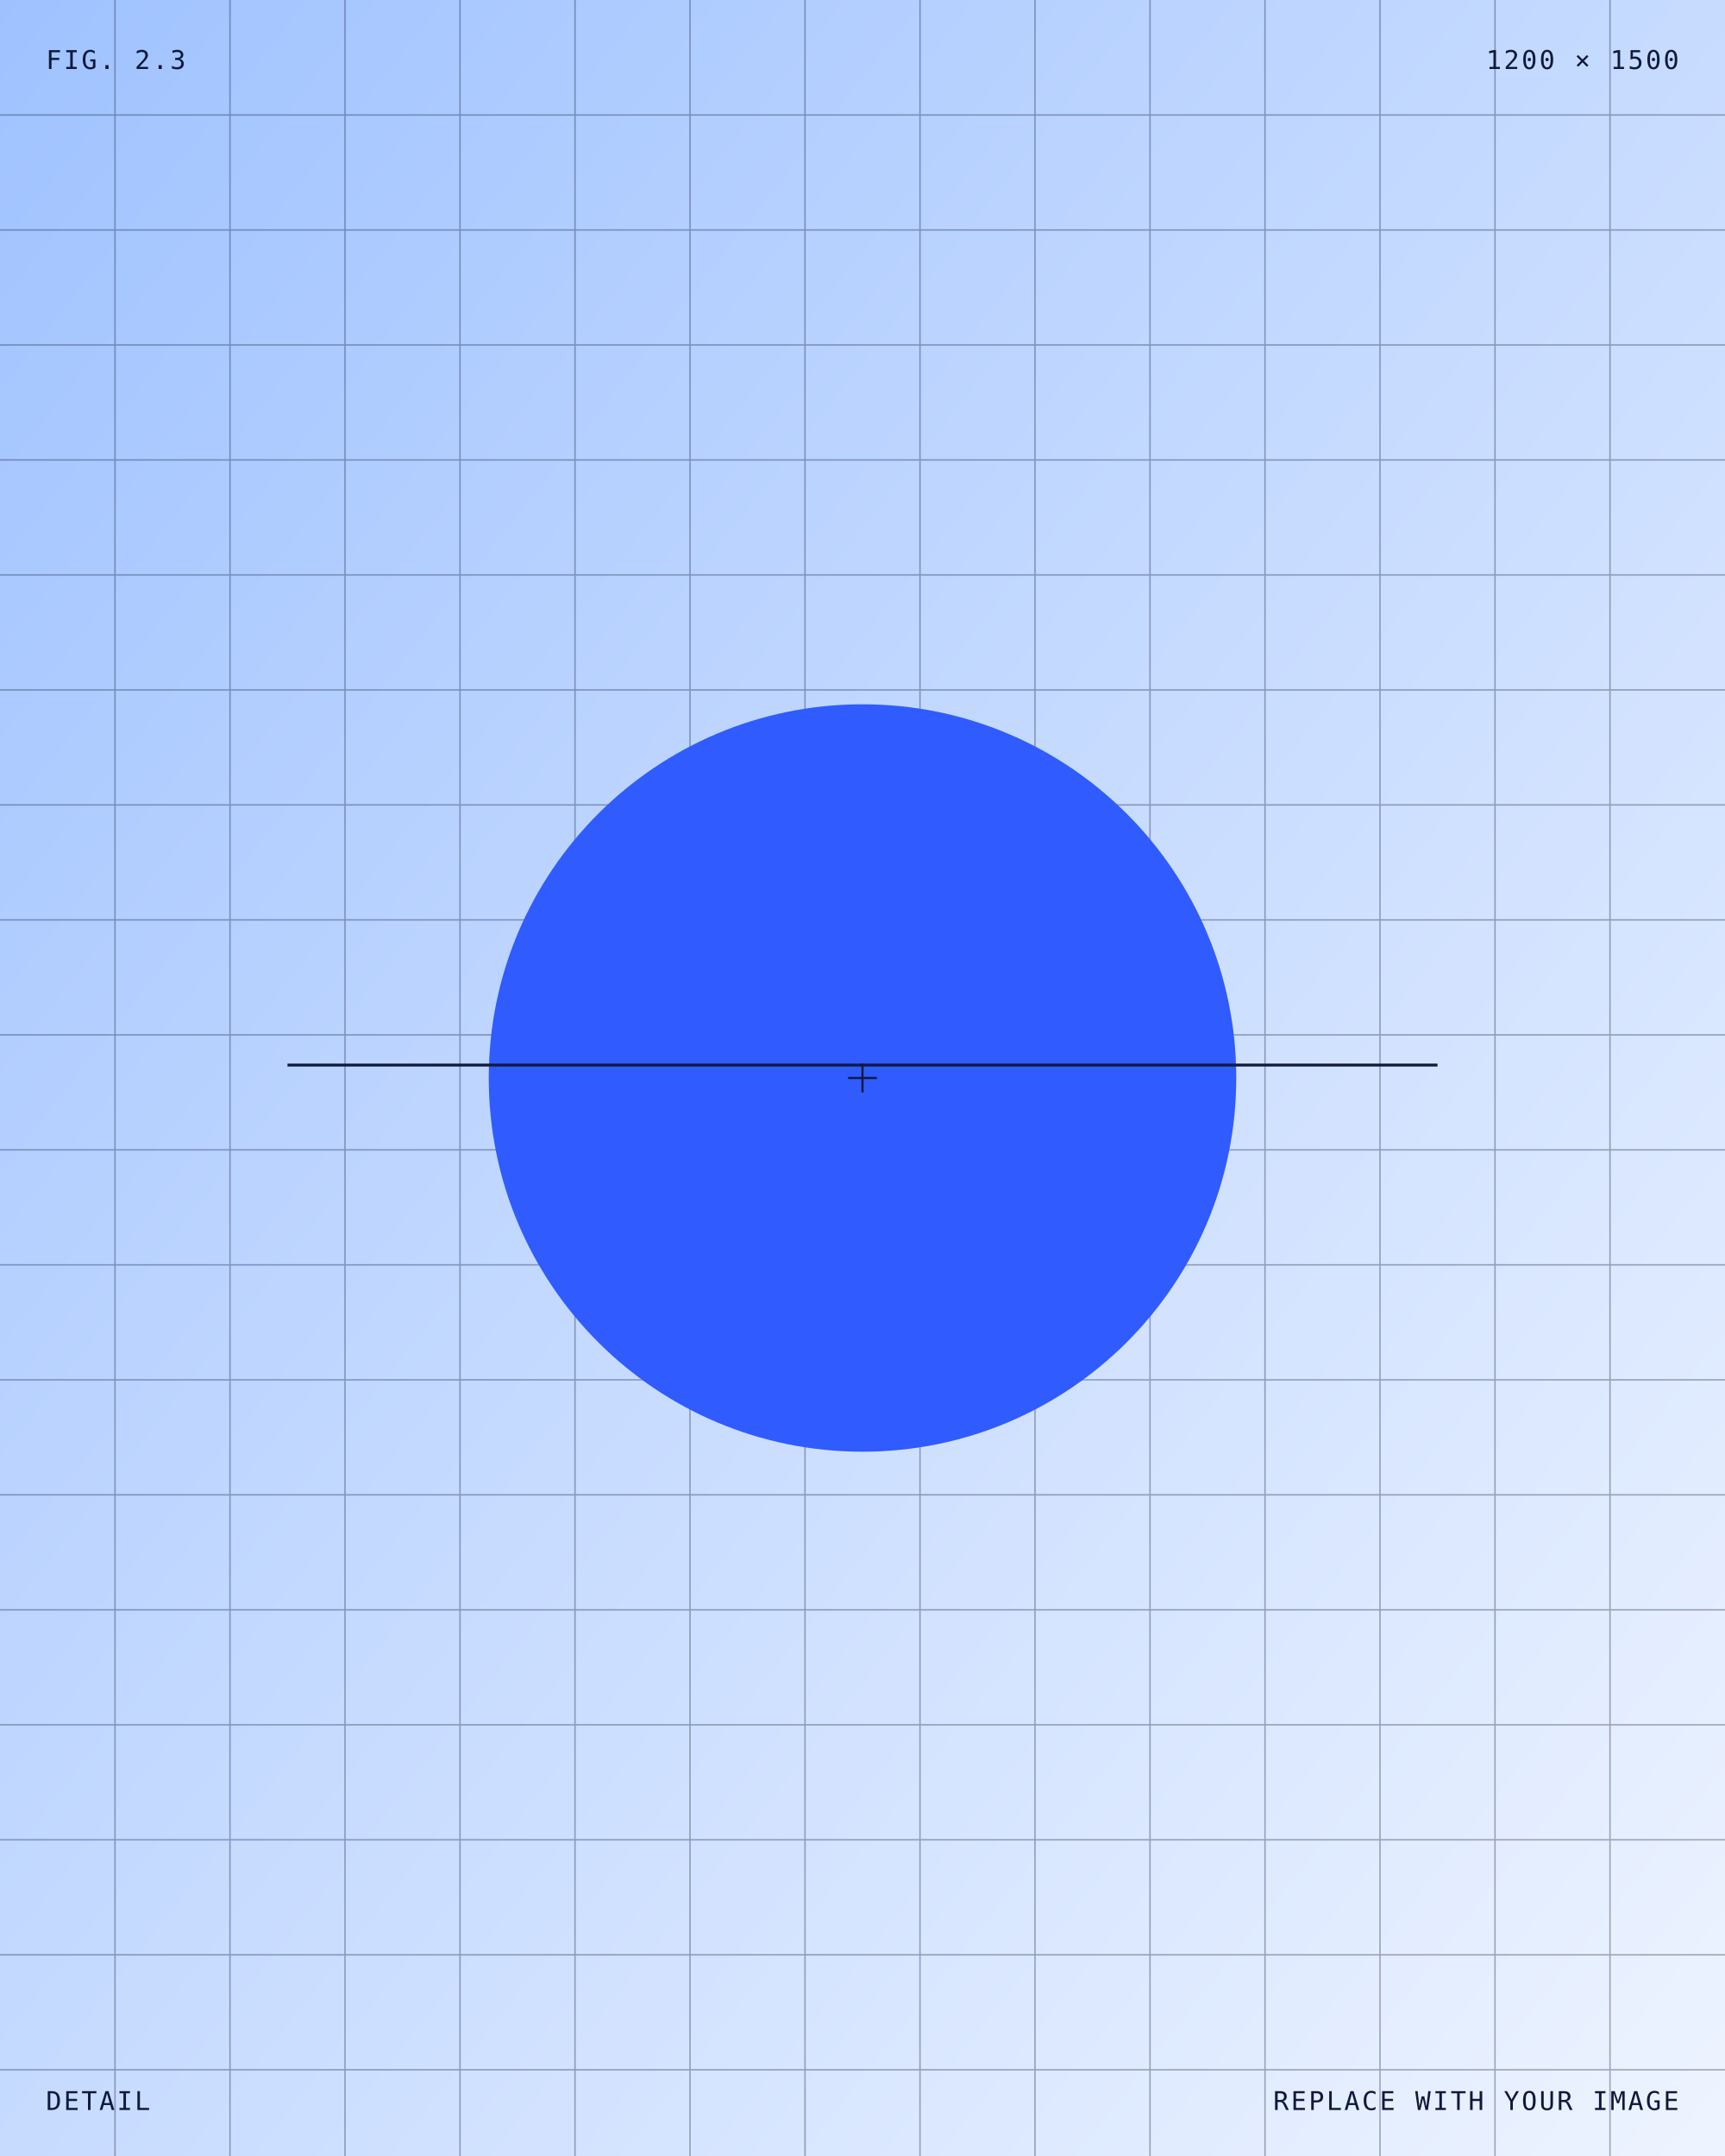
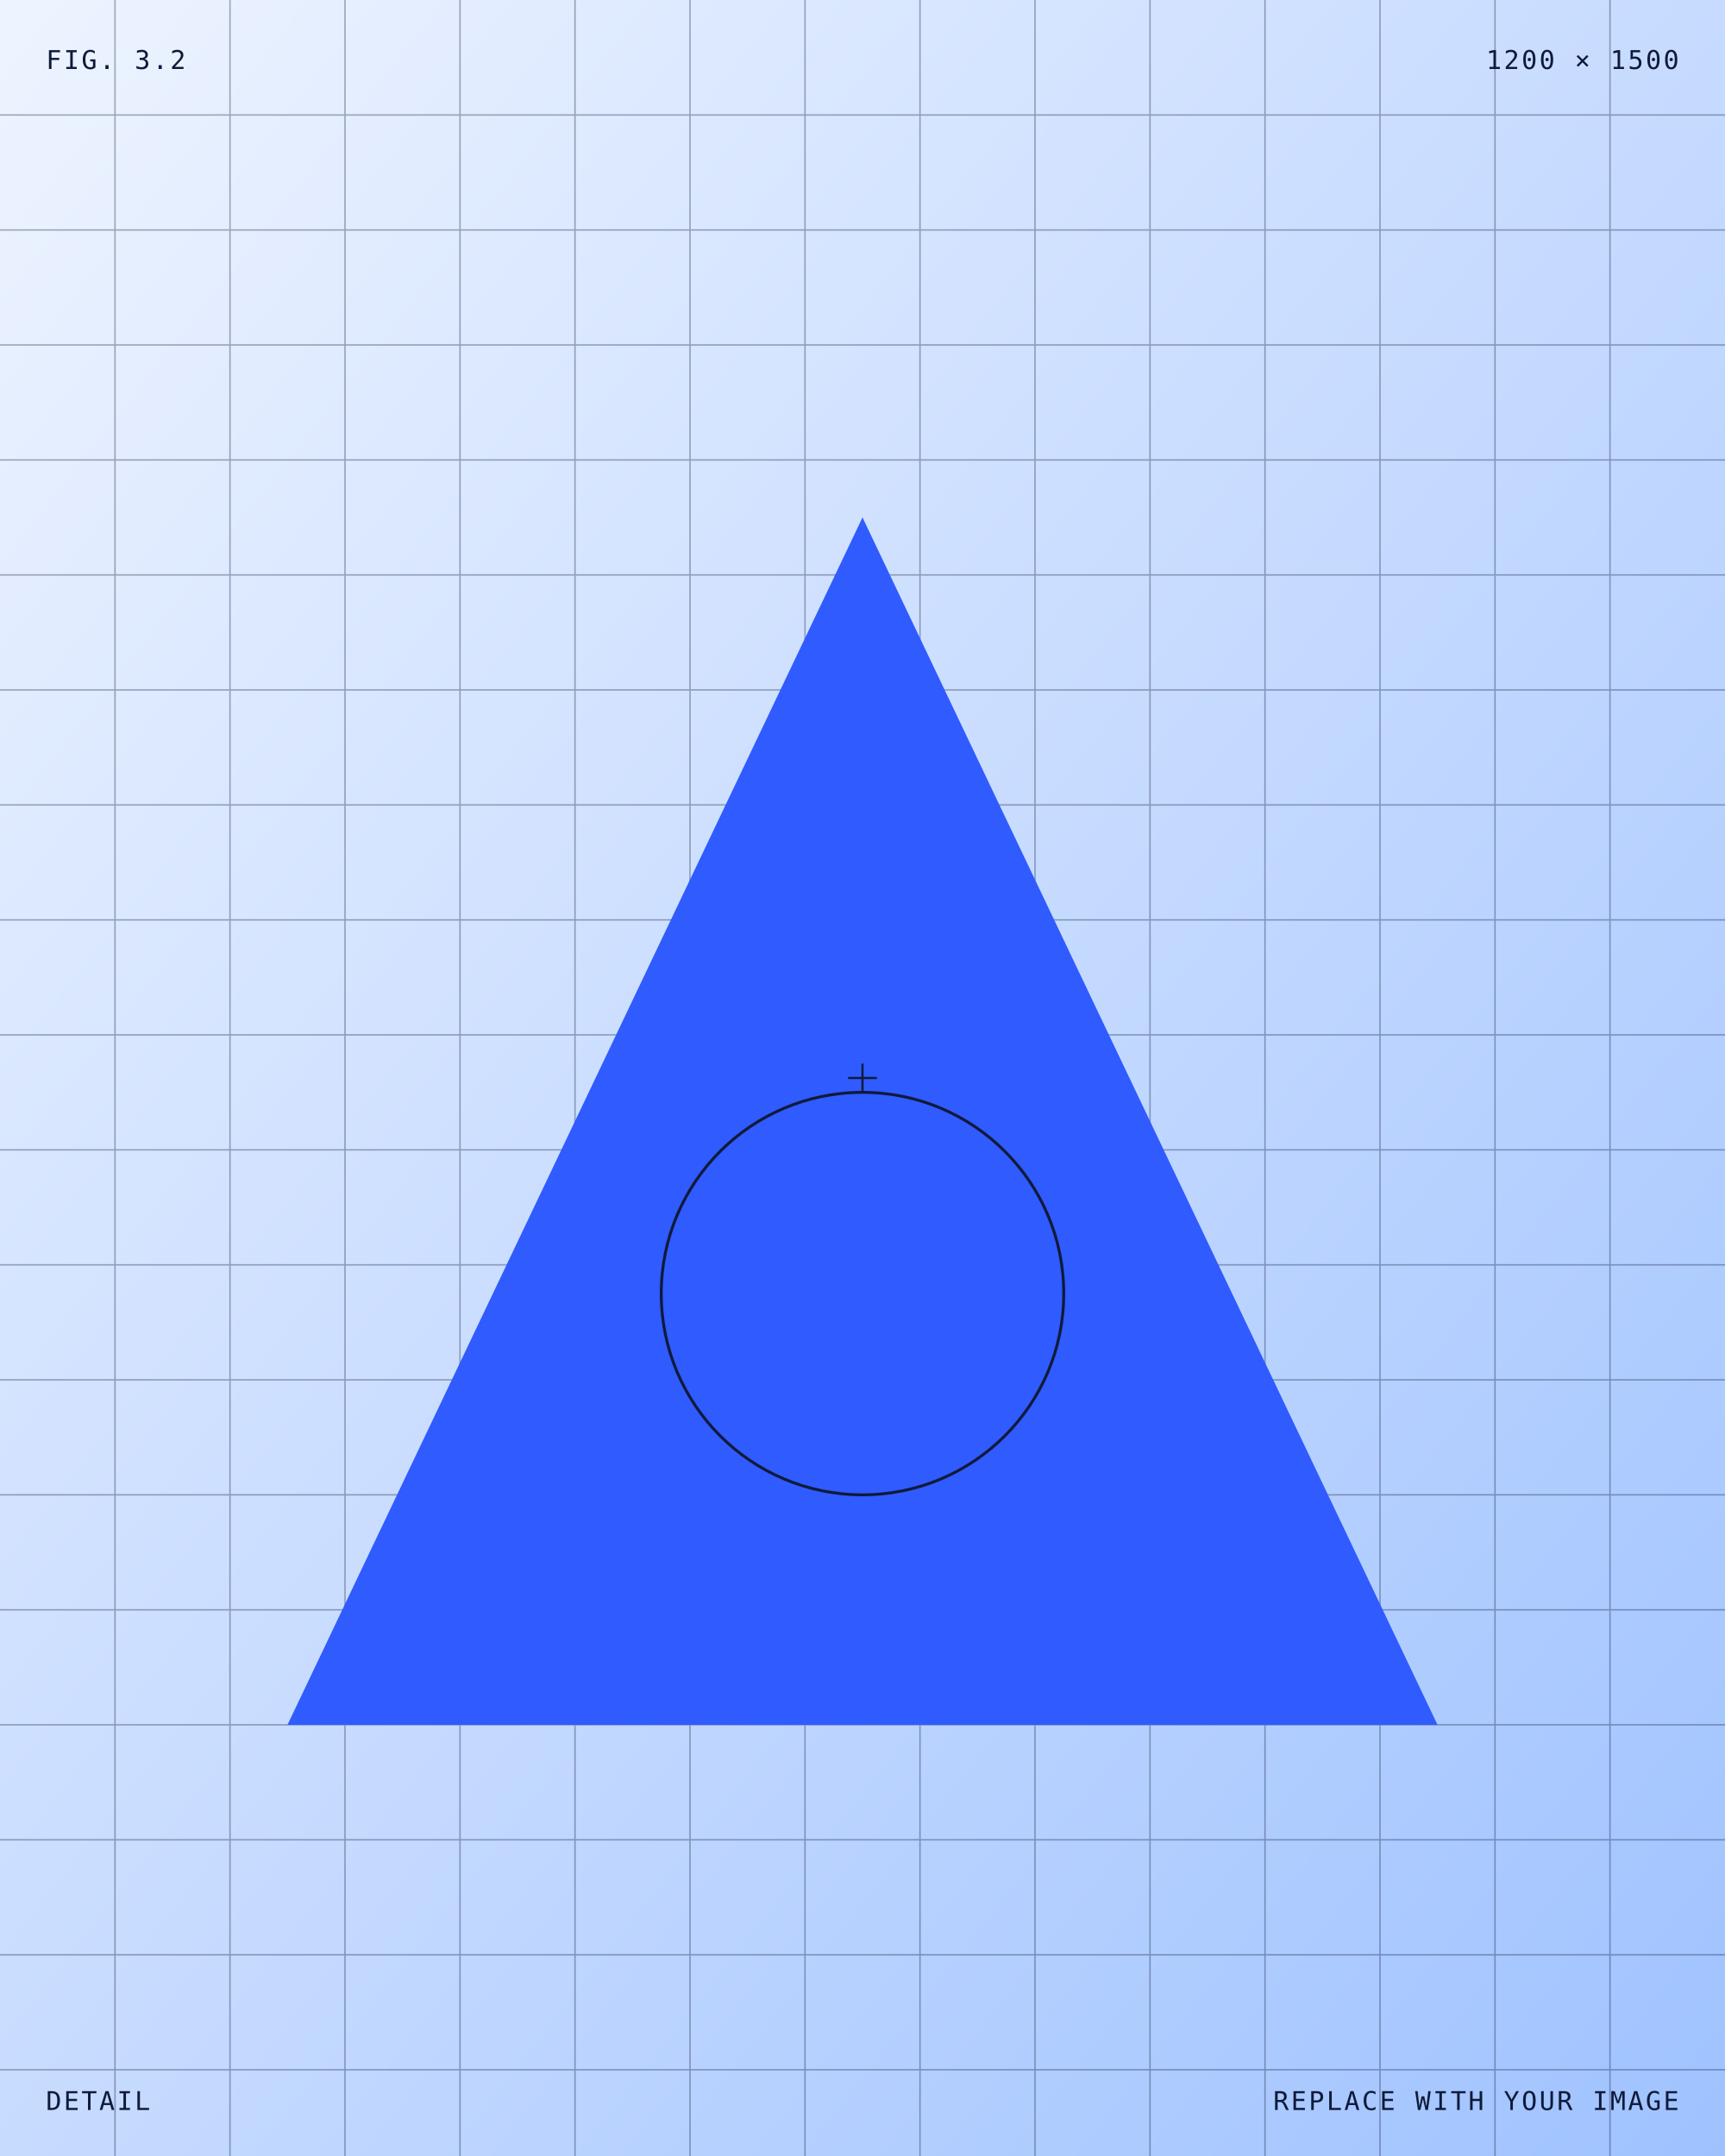
<svg xmlns="http://www.w3.org/2000/svg" viewBox="0 0 1200 1500" width="1200" height="1500" role="img" aria-label="Detail">
  <defs>
    <linearGradient id="g" x1="0" y1="0" x2="1" y2="1">
-       <stop offset="0" stop-color="#9fc2ff" />
-       <stop offset="1" stop-color="#eef4ff" />
+       <stop offset="0" stop-color="#eef4ff" />
+       <stop offset="1" stop-color="#9fc2ff" />
    </linearGradient>
  </defs>
  <rect width="1200" height="1500" fill="url(#g)" />
  <g stroke="#0f1a3a" stroke-width="1" opacity=".35">
    <line x1="80" y1="0" x2="80" y2="1500" />
    <line x1="160" y1="0" x2="160" y2="1500" />
    <line x1="240" y1="0" x2="240" y2="1500" />
    <line x1="320" y1="0" x2="320" y2="1500" />
    <line x1="400" y1="0" x2="400" y2="1500" />
    <line x1="480" y1="0" x2="480" y2="1500" />
    <line x1="560" y1="0" x2="560" y2="1500" />
    <line x1="640" y1="0" x2="640" y2="1500" />
    <line x1="720" y1="0" x2="720" y2="1500" />
    <line x1="800" y1="0" x2="800" y2="1500" />
    <line x1="880" y1="0" x2="880" y2="1500" />
    <line x1="960" y1="0" x2="960" y2="1500" />
    <line x1="1040" y1="0" x2="1040" y2="1500" />
    <line x1="1120" y1="0" x2="1120" y2="1500" />
    <line x1="0" y1="80" x2="1200" y2="80" />
    <line x1="0" y1="160" x2="1200" y2="160" />
    <line x1="0" y1="240" x2="1200" y2="240" />
    <line x1="0" y1="320" x2="1200" y2="320" />
    <line x1="0" y1="400" x2="1200" y2="400" />
    <line x1="0" y1="480" x2="1200" y2="480" />
    <line x1="0" y1="560" x2="1200" y2="560" />
    <line x1="0" y1="640" x2="1200" y2="640" />
    <line x1="0" y1="720" x2="1200" y2="720" />
    <line x1="0" y1="800" x2="1200" y2="800" />
    <line x1="0" y1="880" x2="1200" y2="880" />
    <line x1="0" y1="960" x2="1200" y2="960" />
    <line x1="0" y1="1040" x2="1200" y2="1040" />
    <line x1="0" y1="1120" x2="1200" y2="1120" />
    <line x1="0" y1="1200" x2="1200" y2="1200" />
    <line x1="0" y1="1280" x2="1200" y2="1280" />
    <line x1="0" y1="1360" x2="1200" y2="1360" />
    <line x1="0" y1="1440" x2="1200" y2="1440" />
  </g>
-   <circle cx="600" cy="750" r="260" fill="#2f5bff" />
-   <rect x="200" y="740" width="800" height="2" fill="#0f1a3a" />
+   <path d="M200 1200 L600 360 L1000 1200 Z" fill="#2f5bff" />
+   <circle cx="600" cy="900" r="140" fill="none" stroke="#0f1a3a" stroke-width="2" />
  <g font-family="ui-monospace, Menlo, monospace" font-size="18" fill="#0f1a3a" letter-spacing="1.5">
-     <text x="32" y="48">FIG. 2.3</text>
+     <text x="32" y="48">FIG. 3.2</text>
    <text x="1168" y="48" text-anchor="end">1200 × 1500</text>
    <text x="32" y="1468">DETAIL</text>
    <text x="1168" y="1468" text-anchor="end">REPLACE WITH YOUR IMAGE</text>
  </g>
  <g stroke="#0f1a3a" stroke-width="1.5">
    <path d="M590.0 750.0h20M600.0 740.0v20" />
  </g>
</svg>
